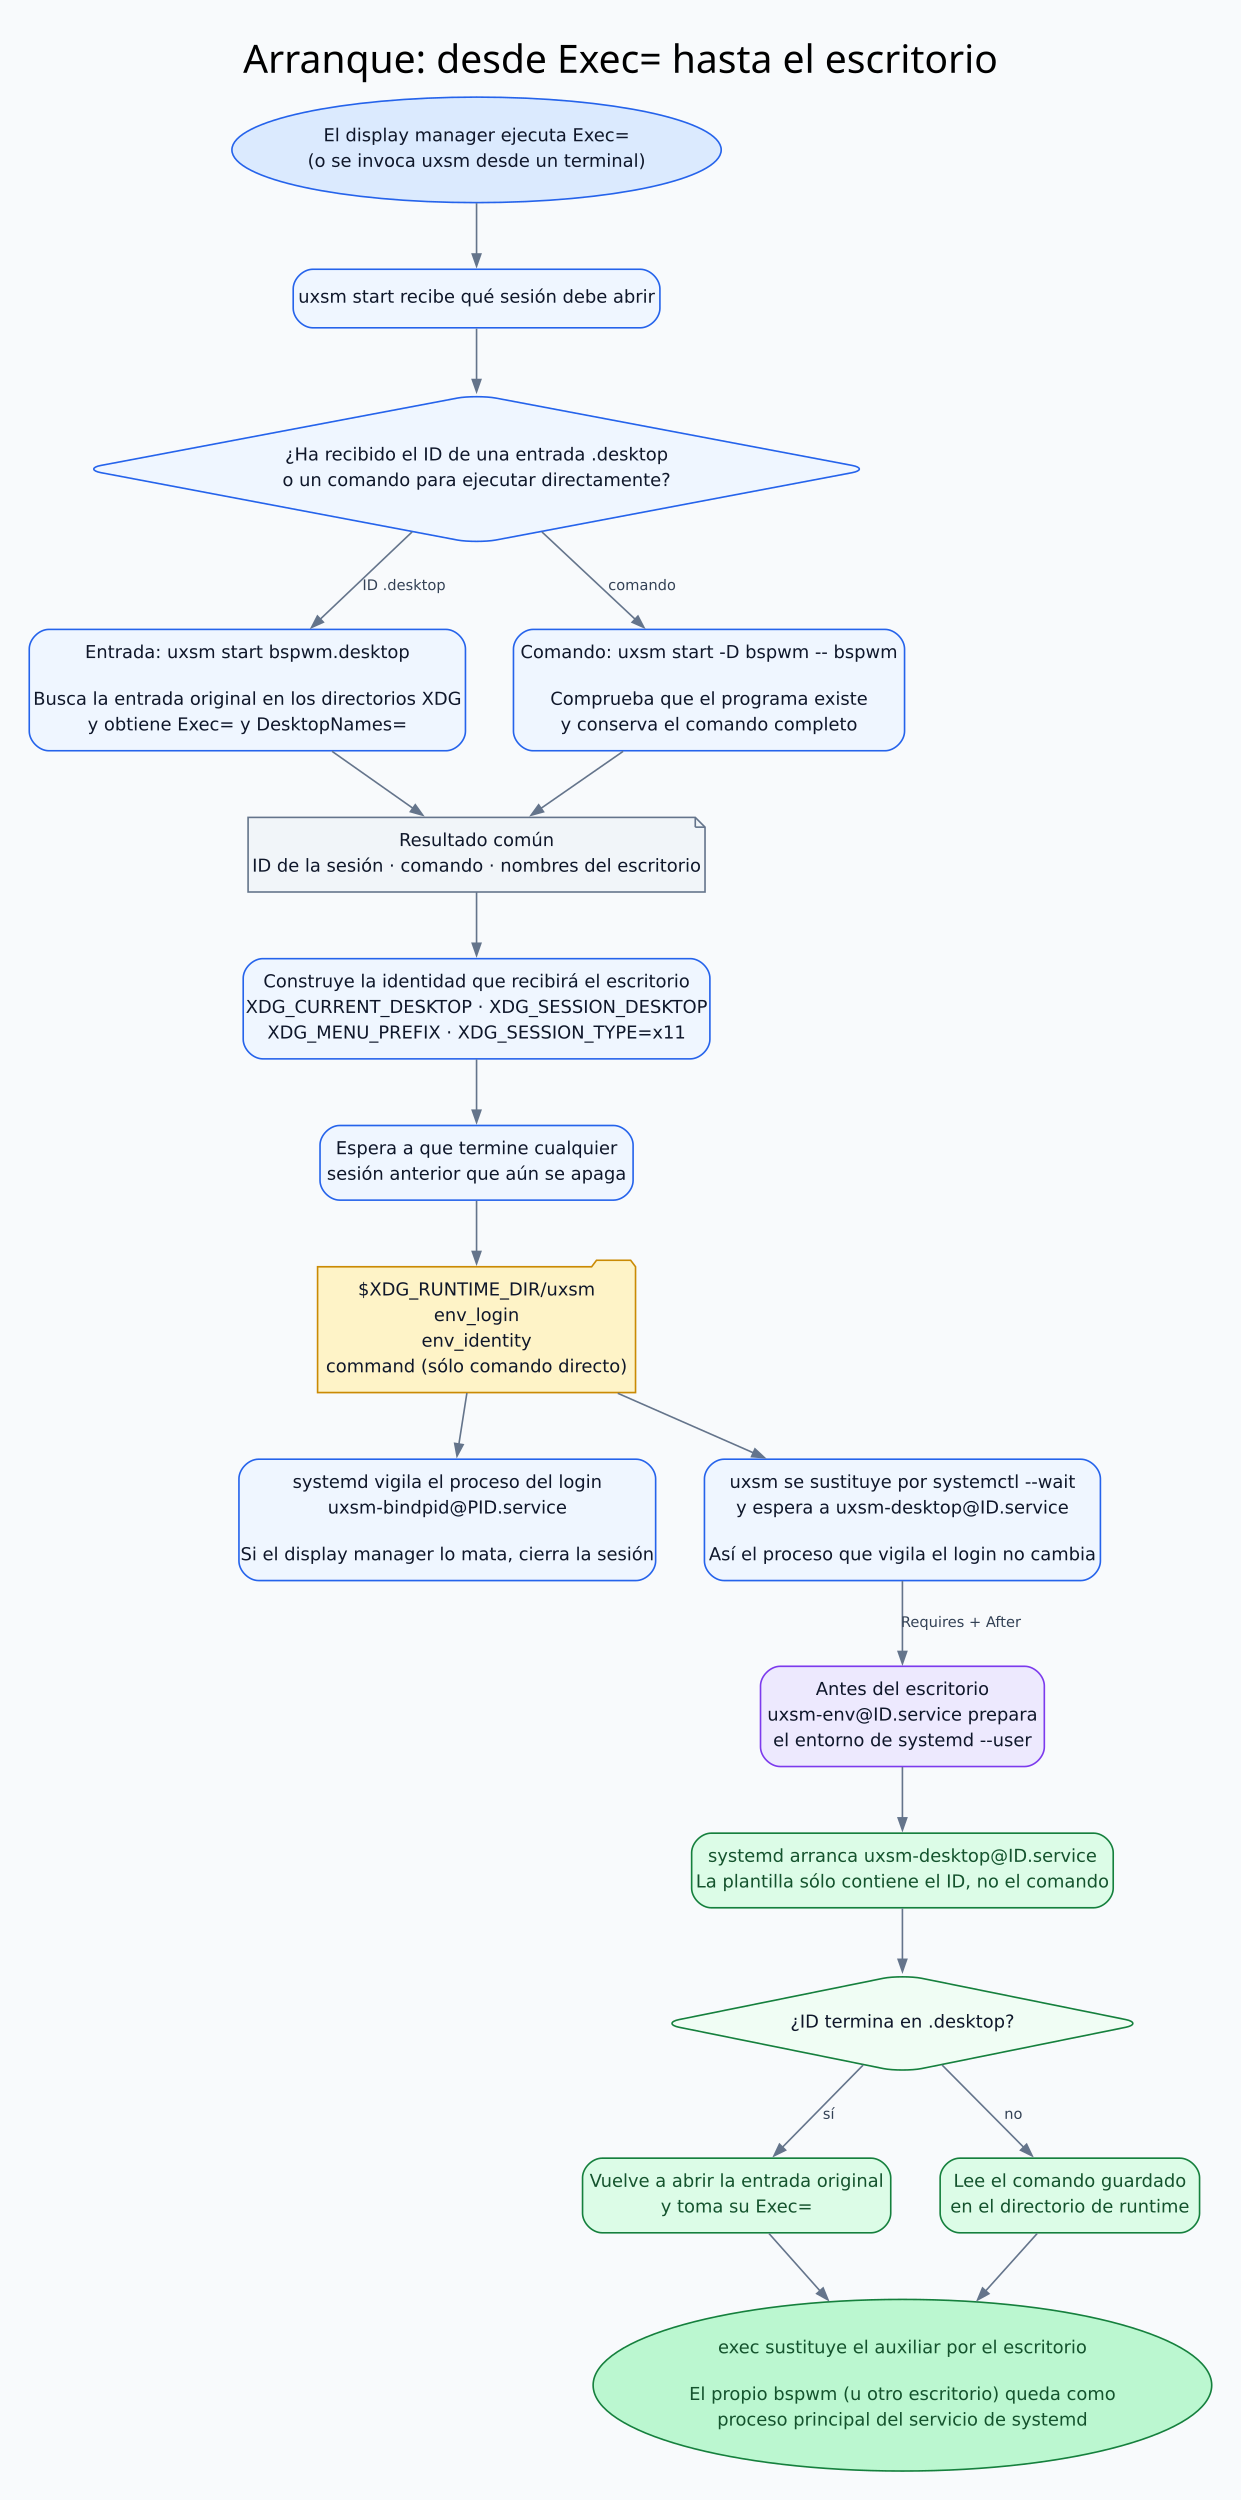
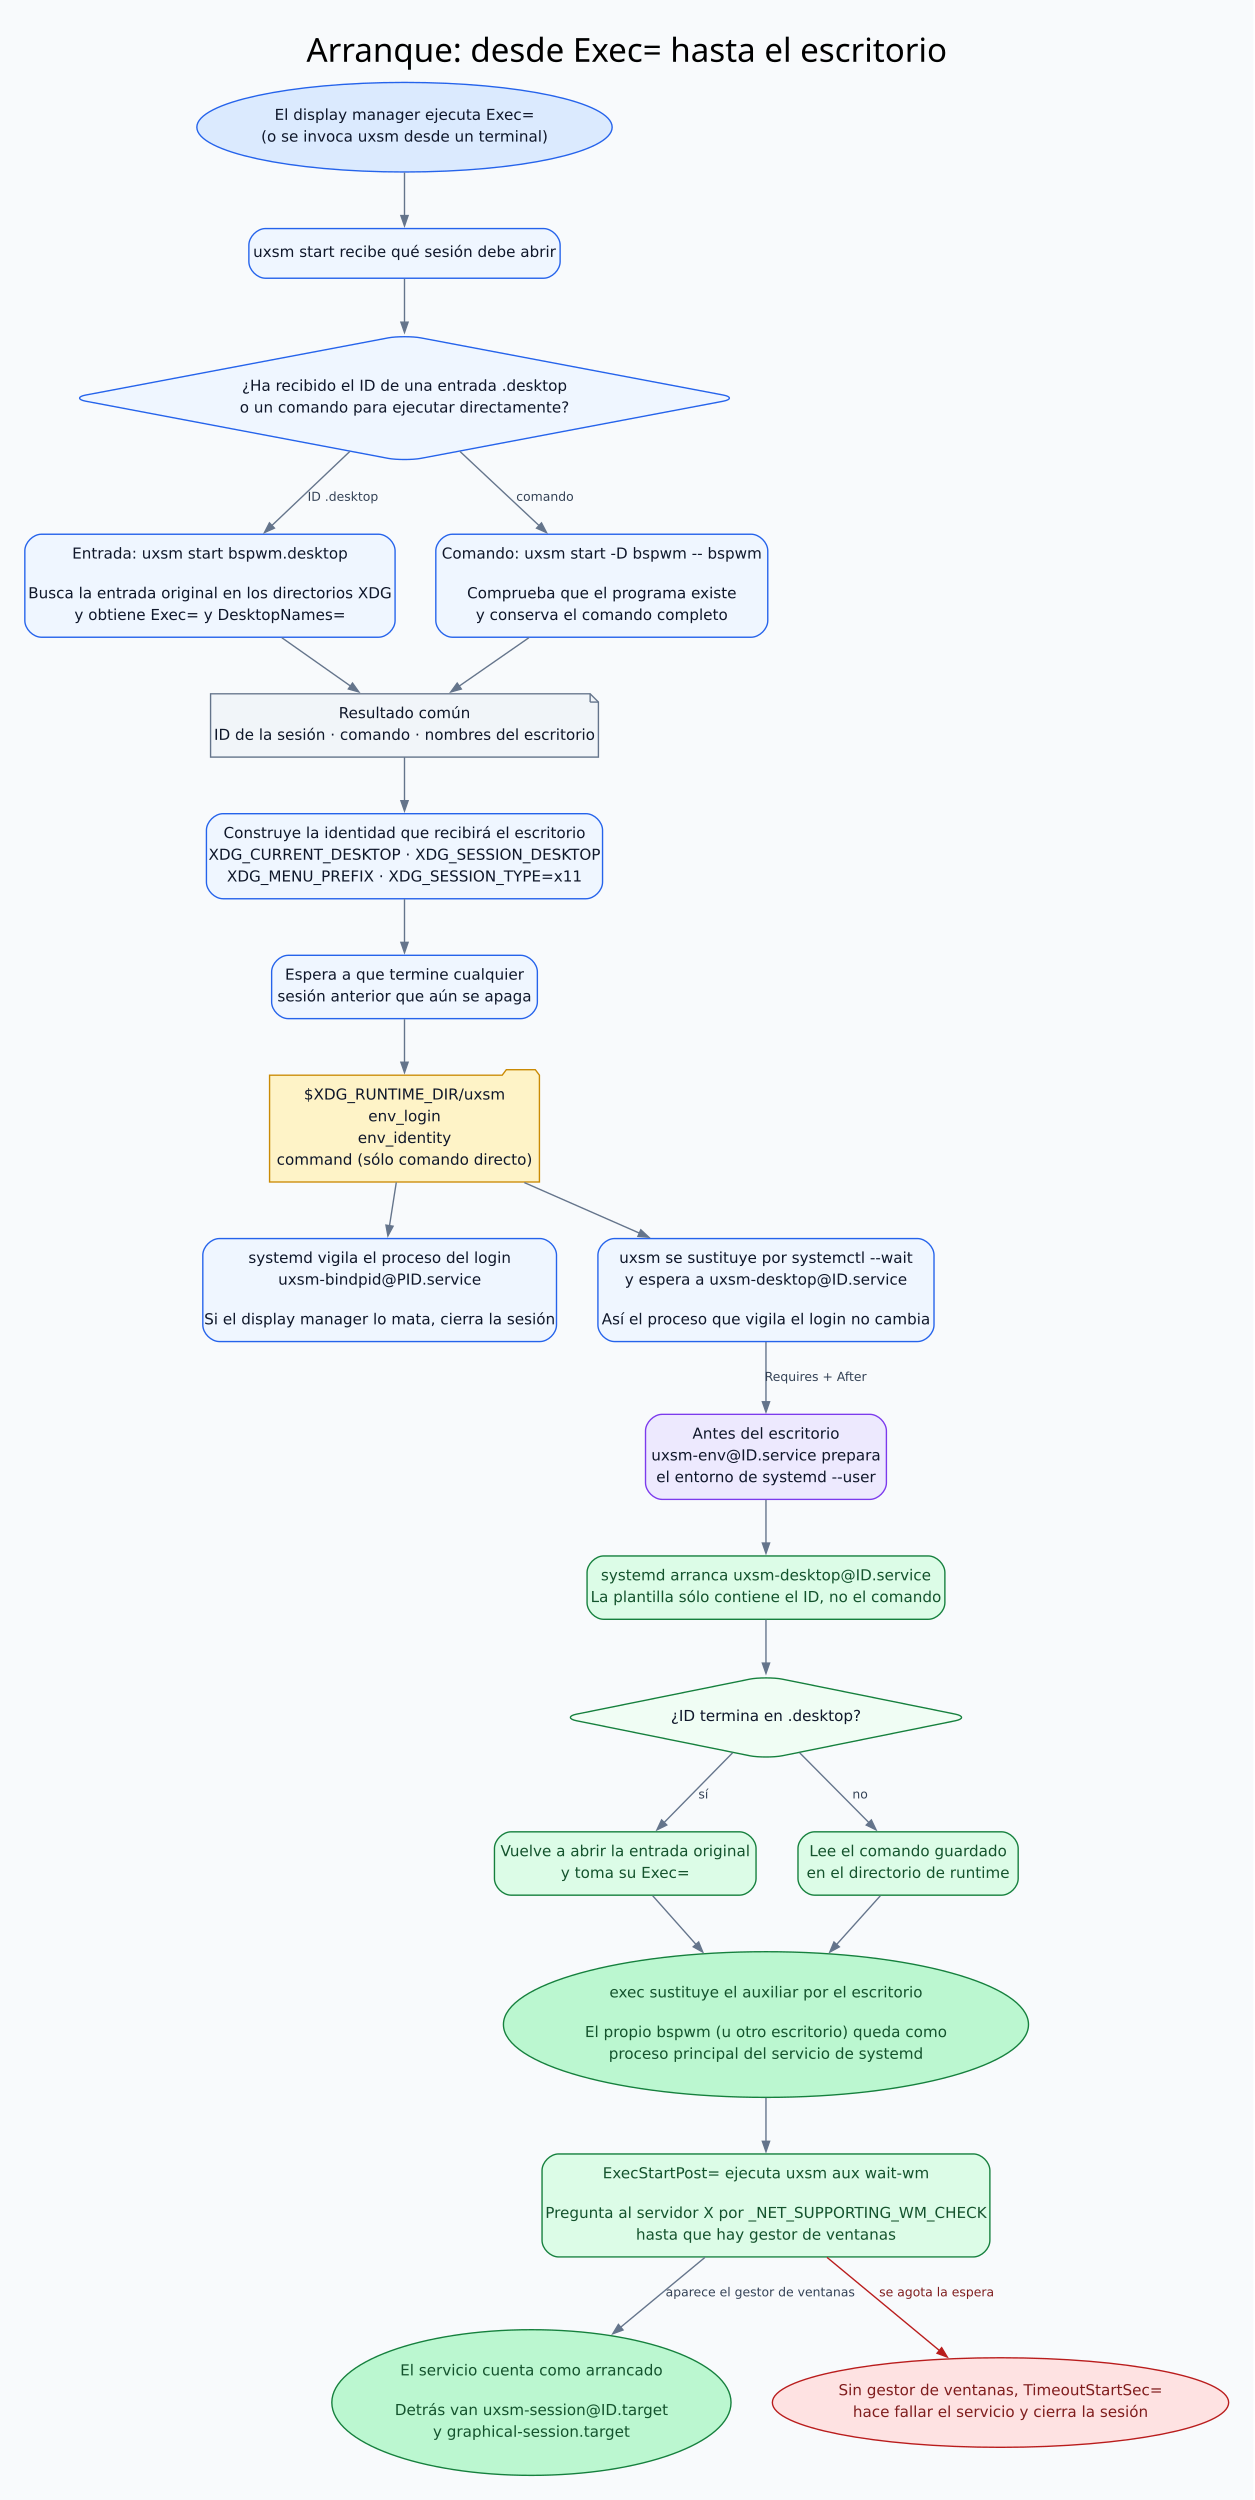
- <svg xmlns="http://www.w3.org/2000/svg" width="763pt" height="1538pt" viewBox="0.00 0.00 763.00 1538.00">
-   <g id="graph0" class="graph" transform="scale(1 1) rotate(0) translate(18 1520.18)">
-     <polygon fill="#f8fafc" stroke="none" points="-18,18 -18,-1520.18 745.46,-1520.18 745.46,18 -18,18" />
-     <text xml:space="preserve" text-anchor="middle" x="363.73" y="-1475.38" font-family="DejaVu Sans Bold" font-size="24.00">Arranque: desde Exec= hasta el escritorio</text>
+ <svg xmlns="http://www.w3.org/2000/svg" width="909pt" height="1812pt" viewBox="0.00 0.00 909.00 1812.00">
+   <g id="graph0" class="graph" transform="scale(1 1) rotate(0) translate(18 1794.15)">
+     <polygon fill="#f8fafc" stroke="none" points="-18,18 -18,-1794.15 890.53,-1794.15 890.53,18 -18,18" />
+     <text xml:space="preserve" text-anchor="middle" x="436.27" y="-1749.35" font-family="DejaVu Sans Bold" font-size="24.00">Arranque: desde Exec= hasta el escritorio</text>
    <g id="node1" class="node">
-       <ellipse fill="#dbeafe" stroke="#2563eb" cx="275.18" cy="-1427.98" rx="150.51" ry="32.46" />
-       <text xml:space="preserve" text-anchor="middle" x="275.18" y="-1433.28" font-family="DejaVu Sans" font-size="11.00" fill="#0f172a">El display manager ejecuta Exec=</text>
-       <text xml:space="preserve" text-anchor="middle" x="275.18" y="-1417.53" font-family="DejaVu Sans" font-size="11.00" fill="#0f172a">(o se invoca uxsm desde un terminal)</text>
+       <ellipse fill="#dbeafe" stroke="#2563eb" cx="275.18" cy="-1701.95" rx="150.51" ry="32.46" />
+       <text xml:space="preserve" text-anchor="middle" x="275.18" y="-1707.25" font-family="DejaVu Sans" font-size="11.00" fill="#0f172a">El display manager ejecuta Exec=</text>
+       <text xml:space="preserve" text-anchor="middle" x="275.18" y="-1691.5" font-family="DejaVu Sans" font-size="11.00" fill="#0f172a">(o se invoca uxsm desde un terminal)</text>
    </g>
    <g id="node2" class="node">
-       <path fill="#eff6ff" stroke="#2563eb" d="M375.98,-1354.52C375.98,-1354.52 174.38,-1354.52 174.38,-1354.52 168.38,-1354.52 162.38,-1348.52 162.38,-1342.52 162.38,-1342.52 162.38,-1330.52 162.38,-1330.52 162.38,-1324.52 168.38,-1318.52 174.38,-1318.52 174.38,-1318.52 375.98,-1318.52 375.98,-1318.52 381.98,-1318.52 387.98,-1324.52 387.98,-1330.52 387.98,-1330.52 387.98,-1342.52 387.98,-1342.52 387.98,-1348.52 381.98,-1354.52 375.98,-1354.52" />
-       <text xml:space="preserve" text-anchor="middle" x="275.18" y="-1333.95" font-family="DejaVu Sans" font-size="11.00" fill="#0f172a">uxsm start recibe qué sesión debe abrir</text>
+       <path fill="#eff6ff" stroke="#2563eb" d="M375.98,-1628.49C375.98,-1628.49 174.38,-1628.49 174.38,-1628.49 168.38,-1628.49 162.38,-1622.49 162.38,-1616.49 162.38,-1616.49 162.38,-1604.49 162.38,-1604.49 162.38,-1598.49 168.38,-1592.49 174.38,-1592.49 174.38,-1592.49 375.98,-1592.49 375.98,-1592.49 381.98,-1592.49 387.98,-1598.49 387.98,-1604.49 387.98,-1604.49 387.98,-1616.49 387.98,-1616.49 387.98,-1622.49 381.98,-1628.49 375.98,-1628.49" />
+       <text xml:space="preserve" text-anchor="middle" x="275.18" y="-1607.92" font-family="DejaVu Sans" font-size="11.00" fill="#0f172a">uxsm start recibe qué sesión debe abrir</text>
    </g>
    <g id="edge1" class="edge">
-       <path fill="none" stroke="#64748b" d="M275.18,-1395.19C275.18,-1384.91 275.18,-1373.64 275.18,-1363.81" />
-       <polygon fill="#64748b" stroke="#64748b" points="277.8,-1363.92 275.18,-1356.42 272.55,-1363.92 277.8,-1363.92" />
+       <path fill="none" stroke="#64748b" d="M275.18,-1669.16C275.18,-1658.88 275.18,-1647.61 275.18,-1637.78" />
+       <polygon fill="#64748b" stroke="#64748b" points="277.8,-1637.89 275.18,-1630.39 272.55,-1637.89 277.8,-1637.89" />
    </g>
    <g id="node3" class="node">
-       <path fill="#eff6ff" stroke="#2563eb" d="M263.38,-1275.29C263.38,-1275.29 44.12,-1233.85 44.12,-1233.85 38.22,-1232.74 38.22,-1230.51 44.12,-1229.39 44.12,-1229.39 263.38,-1187.95 263.38,-1187.95 269.28,-1186.84 281.07,-1186.84 286.97,-1187.95 286.97,-1187.95 506.23,-1229.39 506.23,-1229.39 512.13,-1230.51 512.13,-1232.74 506.23,-1233.85 506.23,-1233.85 286.97,-1275.29 286.97,-1275.29 281.07,-1276.41 269.28,-1276.41 263.38,-1275.29" />
-       <text xml:space="preserve" text-anchor="middle" x="275.18" y="-1236.92" font-family="DejaVu Sans" font-size="11.00" fill="#0f172a">¿Ha recibido el ID de una entrada .desktop</text>
-       <text xml:space="preserve" text-anchor="middle" x="275.18" y="-1221.17" font-family="DejaVu Sans" font-size="11.00" fill="#0f172a">o un comando para ejecutar directamente?</text>
+       <path fill="#eff6ff" stroke="#2563eb" d="M263.38,-1549.26C263.38,-1549.26 44.12,-1507.82 44.12,-1507.82 38.22,-1506.71 38.22,-1504.48 44.12,-1503.36 44.12,-1503.36 263.38,-1461.92 263.38,-1461.92 269.28,-1460.81 281.07,-1460.81 286.97,-1461.92 286.97,-1461.92 506.23,-1503.36 506.23,-1503.36 512.13,-1504.48 512.13,-1506.71 506.23,-1507.82 506.23,-1507.82 286.97,-1549.26 286.97,-1549.26 281.07,-1550.38 269.28,-1550.38 263.38,-1549.26" />
+       <text xml:space="preserve" text-anchor="middle" x="275.18" y="-1510.89" font-family="DejaVu Sans" font-size="11.00" fill="#0f172a">¿Ha recibido el ID de una entrada .desktop</text>
+       <text xml:space="preserve" text-anchor="middle" x="275.18" y="-1495.14" font-family="DejaVu Sans" font-size="11.00" fill="#0f172a">o un comando para ejecutar directamente?</text>
    </g>
    <g id="edge2" class="edge">
-       <path fill="none" stroke="#64748b" d="M275.18,-1318.07C275.18,-1309.2 275.18,-1297.9 275.18,-1286.44" />
-       <polygon fill="#64748b" stroke="#64748b" points="277.8,-1286.7 275.18,-1279.2 272.55,-1286.7 277.8,-1286.7" />
+       <path fill="none" stroke="#64748b" d="M275.18,-1592.04C275.18,-1583.17 275.18,-1571.87 275.18,-1560.41" />
+       <polygon fill="#64748b" stroke="#64748b" points="277.8,-1560.67 275.18,-1553.17 272.55,-1560.67 277.8,-1560.67" />
    </g>
    <g id="node4" class="node">
-       <path fill="#eff6ff" stroke="#2563eb" d="M256.35,-1132.97C256.35,-1132.97 12,-1132.97 12,-1132.97 6,-1132.97 0,-1126.97 0,-1120.97 0,-1120.97 0,-1070.32 0,-1070.32 0,-1064.32 6,-1058.32 12,-1058.32 12,-1058.32 256.35,-1058.32 256.35,-1058.32 262.35,-1058.32 268.35,-1064.32 268.35,-1070.32 268.35,-1070.32 268.35,-1120.97 268.35,-1120.97 268.35,-1126.97 262.35,-1132.97 256.35,-1132.97" />
-       <text xml:space="preserve" text-anchor="middle" x="134.18" y="-1115.32" font-family="DejaVu Sans" font-size="11.00" fill="#0f172a">Entrada: uxsm start bspwm.desktop</text>
-       <text xml:space="preserve" text-anchor="middle" x="134.18" y="-1086.57" font-family="DejaVu Sans" font-size="11.00" fill="#0f172a">Busca la entrada original en los directorios XDG</text>
-       <text xml:space="preserve" text-anchor="middle" x="134.18" y="-1070.82" font-family="DejaVu Sans" font-size="11.00" fill="#0f172a">y obtiene Exec= y DesktopNames=</text>
+       <path fill="#eff6ff" stroke="#2563eb" d="M256.35,-1406.94C256.35,-1406.94 12,-1406.94 12,-1406.94 6,-1406.94 0,-1400.94 0,-1394.94 0,-1394.94 0,-1344.29 0,-1344.29 0,-1338.29 6,-1332.29 12,-1332.29 12,-1332.29 256.35,-1332.29 256.35,-1332.29 262.35,-1332.29 268.35,-1338.29 268.35,-1344.29 268.35,-1344.29 268.35,-1394.94 268.35,-1394.94 268.35,-1400.94 262.35,-1406.94 256.35,-1406.94" />
+       <text xml:space="preserve" text-anchor="middle" x="134.18" y="-1389.29" font-family="DejaVu Sans" font-size="11.00" fill="#0f172a">Entrada: uxsm start bspwm.desktop</text>
+       <text xml:space="preserve" text-anchor="middle" x="134.18" y="-1360.54" font-family="DejaVu Sans" font-size="11.00" fill="#0f172a">Busca la entrada original en los directorios XDG</text>
+       <text xml:space="preserve" text-anchor="middle" x="134.18" y="-1344.79" font-family="DejaVu Sans" font-size="11.00" fill="#0f172a">y obtiene Exec= y DesktopNames=</text>
    </g>
    <g id="edge3" class="edge">
-       <path fill="none" stroke="#64748b" d="M235.52,-1192.95C217.81,-1176.12 196.87,-1156.22 178.63,-1138.89" />
-       <polygon fill="#64748b" stroke="#64748b" points="180.9,-1137.42 173.65,-1134.16 177.28,-1141.23 180.9,-1137.42" />
-       <text xml:space="preserve" text-anchor="middle" x="230.55" y="-1157.17" font-family="DejaVu Sans" font-size="9.00" fill="#334155"> ID .desktop </text>
+       <path fill="none" stroke="#64748b" d="M235.52,-1466.92C217.81,-1450.09 196.87,-1430.19 178.63,-1412.86" />
+       <polygon fill="#64748b" stroke="#64748b" points="180.9,-1411.39 173.65,-1408.13 177.28,-1415.2 180.9,-1411.39" />
+       <text xml:space="preserve" text-anchor="middle" x="230.55" y="-1431.14" font-family="DejaVu Sans" font-size="9.00" fill="#334155"> ID .desktop </text>
    </g>
    <g id="node5" class="node">
-       <path fill="#eff6ff" stroke="#2563eb" d="M526.48,-1132.97C526.48,-1132.97 309.88,-1132.97 309.88,-1132.97 303.88,-1132.97 297.88,-1126.97 297.88,-1120.97 297.88,-1120.97 297.88,-1070.32 297.88,-1070.32 297.88,-1064.32 303.88,-1058.32 309.88,-1058.32 309.88,-1058.32 526.48,-1058.32 526.48,-1058.32 532.48,-1058.32 538.48,-1064.32 538.48,-1070.32 538.48,-1070.32 538.48,-1120.97 538.48,-1120.97 538.48,-1126.97 532.48,-1132.97 526.48,-1132.97" />
-       <text xml:space="preserve" text-anchor="middle" x="418.18" y="-1115.32" font-family="DejaVu Sans" font-size="11.00" fill="#0f172a">Comando: uxsm start -D bspwm -- bspwm</text>
-       <text xml:space="preserve" text-anchor="middle" x="418.18" y="-1086.57" font-family="DejaVu Sans" font-size="11.00" fill="#0f172a">Comprueba que el programa existe</text>
-       <text xml:space="preserve" text-anchor="middle" x="418.18" y="-1070.82" font-family="DejaVu Sans" font-size="11.00" fill="#0f172a">y conserva el comando completo</text>
+       <path fill="#eff6ff" stroke="#2563eb" d="M526.48,-1406.94C526.48,-1406.94 309.88,-1406.94 309.88,-1406.94 303.88,-1406.94 297.88,-1400.94 297.88,-1394.94 297.88,-1394.94 297.88,-1344.29 297.88,-1344.29 297.88,-1338.29 303.88,-1332.29 309.88,-1332.29 309.88,-1332.29 526.48,-1332.29 526.48,-1332.29 532.48,-1332.29 538.48,-1338.29 538.48,-1344.29 538.48,-1344.29 538.48,-1394.94 538.48,-1394.94 538.48,-1400.94 532.48,-1406.94 526.48,-1406.94" />
+       <text xml:space="preserve" text-anchor="middle" x="418.18" y="-1389.29" font-family="DejaVu Sans" font-size="11.00" fill="#0f172a">Comando: uxsm start -D bspwm -- bspwm</text>
+       <text xml:space="preserve" text-anchor="middle" x="418.18" y="-1360.54" font-family="DejaVu Sans" font-size="11.00" fill="#0f172a">Comprueba que el programa existe</text>
+       <text xml:space="preserve" text-anchor="middle" x="418.18" y="-1344.79" font-family="DejaVu Sans" font-size="11.00" fill="#0f172a">y conserva el comando completo</text>
    </g>
    <g id="edge4" class="edge">
-       <path fill="none" stroke="#64748b" d="M315.39,-1192.95C333.35,-1176.12 354.59,-1156.22 373.09,-1138.89" />
-       <polygon fill="#64748b" stroke="#64748b" points="374.47,-1141.19 378.14,-1134.15 370.88,-1137.36 374.47,-1141.19" />
-       <text xml:space="preserve" text-anchor="middle" x="376.99" y="-1157.17" font-family="DejaVu Sans" font-size="9.00" fill="#334155"> comando </text>
+       <path fill="none" stroke="#64748b" d="M315.39,-1466.92C333.35,-1450.09 354.59,-1430.19 373.09,-1412.86" />
+       <polygon fill="#64748b" stroke="#64748b" points="374.47,-1415.16 378.14,-1408.12 370.88,-1411.33 374.47,-1415.16" />
+       <text xml:space="preserve" text-anchor="middle" x="376.99" y="-1431.14" font-family="DejaVu Sans" font-size="9.00" fill="#334155"> comando </text>
    </g>
    <g id="node6" class="node">
-       <polygon fill="#f1f5f9" stroke="#64748b" points="409.73,-1017.32 134.62,-1017.32 134.62,-971.42 415.73,-971.42 415.73,-1011.32 409.73,-1017.32" />
-       <polyline fill="none" stroke="#64748b" points="409.73,-1017.32 409.73,-1011.32" />
-       <polyline fill="none" stroke="#64748b" points="415.73,-1011.32 409.73,-1011.32" />
-       <text xml:space="preserve" text-anchor="middle" x="275.18" y="-999.67" font-family="DejaVu Sans" font-size="11.00" fill="#0f172a">Resultado común</text>
-       <text xml:space="preserve" text-anchor="middle" x="275.18" y="-983.92" font-family="DejaVu Sans" font-size="11.00" fill="#0f172a">ID de la sesión · comando · nombres del escritorio</text>
+       <polygon fill="#f1f5f9" stroke="#64748b" points="409.73,-1291.29 134.62,-1291.29 134.62,-1245.39 415.73,-1245.39 415.73,-1285.29 409.73,-1291.29" />
+       <polyline fill="none" stroke="#64748b" points="409.73,-1291.29 409.73,-1285.29" />
+       <polyline fill="none" stroke="#64748b" points="415.73,-1285.29 409.73,-1285.29" />
+       <text xml:space="preserve" text-anchor="middle" x="275.18" y="-1273.64" font-family="DejaVu Sans" font-size="11.00" fill="#0f172a">Resultado común</text>
+       <text xml:space="preserve" text-anchor="middle" x="275.18" y="-1257.89" font-family="DejaVu Sans" font-size="11.00" fill="#0f172a">ID de la sesión · comando · nombres del escritorio</text>
    </g>
    <g id="edge5" class="edge">
-       <path fill="none" stroke="#64748b" d="M186.28,-1057.96C202.73,-1046.38 220.61,-1033.79 236,-1022.95" />
-       <polygon fill="#64748b" stroke="#64748b" points="237.48,-1025.12 242.1,-1018.66 234.46,-1020.83 237.48,-1025.12" />
+       <path fill="none" stroke="#64748b" d="M186.28,-1331.93C202.73,-1320.35 220.61,-1307.76 236,-1296.92" />
+       <polygon fill="#64748b" stroke="#64748b" points="237.48,-1299.09 242.1,-1292.63 234.46,-1294.8 237.48,-1299.09" />
    </g>
    <g id="edge6" class="edge">
-       <path fill="none" stroke="#64748b" d="M365.33,-1057.96C348.5,-1046.27 330.18,-1033.56 314.48,-1022.66" />
-       <polygon fill="#64748b" stroke="#64748b" points="316.37,-1020.77 308.71,-1018.65 313.37,-1025.08 316.37,-1020.77" />
+       <path fill="none" stroke="#64748b" d="M365.33,-1331.93C348.5,-1320.25 330.18,-1307.53 314.48,-1296.63" />
+       <polygon fill="#64748b" stroke="#64748b" points="316.37,-1294.74 308.71,-1292.62 313.37,-1299.06 316.37,-1294.74" />
    </g>
    <g id="node7" class="node">
-       <path fill="#eff6ff" stroke="#2563eb" d="M406.73,-930.42C406.73,-930.42 143.62,-930.42 143.62,-930.42 137.62,-930.42 131.62,-924.42 131.62,-918.42 131.62,-918.42 131.62,-880.77 131.62,-880.77 131.62,-874.77 137.62,-868.77 143.62,-868.77 143.62,-868.77 406.73,-868.77 406.73,-868.77 412.73,-868.77 418.73,-874.77 418.73,-880.77 418.73,-880.77 418.73,-918.42 418.73,-918.42 418.73,-924.42 412.73,-930.42 406.73,-930.42" />
-       <text xml:space="preserve" text-anchor="middle" x="275.18" y="-912.77" font-family="DejaVu Sans" font-size="11.00" fill="#0f172a">Construye la identidad que recibirá el escritorio</text>
-       <text xml:space="preserve" text-anchor="middle" x="275.18" y="-897.02" font-family="DejaVu Sans" font-size="11.00" fill="#0f172a">XDG_CURRENT_DESKTOP · XDG_SESSION_DESKTOP</text>
-       <text xml:space="preserve" text-anchor="middle" x="275.18" y="-881.27" font-family="DejaVu Sans" font-size="11.00" fill="#0f172a">XDG_MENU_PREFIX · XDG_SESSION_TYPE=x11</text>
+       <path fill="#eff6ff" stroke="#2563eb" d="M406.73,-1204.39C406.73,-1204.39 143.62,-1204.39 143.62,-1204.39 137.62,-1204.39 131.62,-1198.39 131.62,-1192.39 131.62,-1192.39 131.62,-1154.74 131.62,-1154.74 131.62,-1148.74 137.62,-1142.74 143.62,-1142.74 143.62,-1142.74 406.73,-1142.74 406.73,-1142.74 412.73,-1142.74 418.73,-1148.74 418.73,-1154.74 418.73,-1154.74 418.73,-1192.39 418.73,-1192.39 418.73,-1198.39 412.73,-1204.39 406.73,-1204.39" />
+       <text xml:space="preserve" text-anchor="middle" x="275.18" y="-1186.74" font-family="DejaVu Sans" font-size="11.00" fill="#0f172a">Construye la identidad que recibirá el escritorio</text>
+       <text xml:space="preserve" text-anchor="middle" x="275.18" y="-1170.99" font-family="DejaVu Sans" font-size="11.00" fill="#0f172a">XDG_CURRENT_DESKTOP · XDG_SESSION_DESKTOP</text>
+       <text xml:space="preserve" text-anchor="middle" x="275.18" y="-1155.24" font-family="DejaVu Sans" font-size="11.00" fill="#0f172a">XDG_MENU_PREFIX · XDG_SESSION_TYPE=x11</text>
    </g>
    <g id="edge7" class="edge">
-       <path fill="none" stroke="#64748b" d="M275.18,-971.38C275.18,-961.92 275.18,-950.57 275.18,-939.75" />
-       <polygon fill="#64748b" stroke="#64748b" points="277.8,-939.86 275.18,-932.36 272.55,-939.86 277.8,-939.86" />
+       <path fill="none" stroke="#64748b" d="M275.18,-1245.36C275.18,-1235.89 275.18,-1224.54 275.18,-1213.72" />
+       <polygon fill="#64748b" stroke="#64748b" points="277.8,-1213.83 275.18,-1206.33 272.55,-1213.83 277.8,-1213.83" />
    </g>
    <g id="node8" class="node">
-       <path fill="#eff6ff" stroke="#2563eb" d="M359.48,-827.77C359.48,-827.77 190.88,-827.77 190.88,-827.77 184.88,-827.77 178.88,-821.77 178.88,-815.77 178.88,-815.77 178.88,-793.87 178.88,-793.87 178.88,-787.87 184.88,-781.87 190.88,-781.87 190.88,-781.87 359.48,-781.87 359.48,-781.87 365.48,-781.87 371.48,-787.87 371.48,-793.87 371.48,-793.87 371.48,-815.77 371.48,-815.77 371.48,-821.77 365.48,-827.77 359.48,-827.77" />
-       <text xml:space="preserve" text-anchor="middle" x="275.18" y="-810.12" font-family="DejaVu Sans" font-size="11.00" fill="#0f172a">Espera a que termine cualquier</text>
-       <text xml:space="preserve" text-anchor="middle" x="275.18" y="-794.37" font-family="DejaVu Sans" font-size="11.00" fill="#0f172a">sesión anterior que aún se apaga</text>
+       <path fill="#eff6ff" stroke="#2563eb" d="M359.48,-1101.74C359.48,-1101.74 190.88,-1101.74 190.88,-1101.74 184.88,-1101.74 178.88,-1095.74 178.88,-1089.74 178.88,-1089.74 178.88,-1067.84 178.88,-1067.84 178.88,-1061.84 184.88,-1055.84 190.88,-1055.84 190.88,-1055.84 359.48,-1055.84 359.48,-1055.84 365.48,-1055.84 371.48,-1061.84 371.48,-1067.84 371.48,-1067.84 371.48,-1089.74 371.48,-1089.74 371.48,-1095.74 365.48,-1101.74 359.48,-1101.74" />
+       <text xml:space="preserve" text-anchor="middle" x="275.18" y="-1084.09" font-family="DejaVu Sans" font-size="11.00" fill="#0f172a">Espera a que termine cualquier</text>
+       <text xml:space="preserve" text-anchor="middle" x="275.18" y="-1068.34" font-family="DejaVu Sans" font-size="11.00" fill="#0f172a">sesión anterior que aún se apaga</text>
    </g>
    <g id="edge8" class="edge">
-       <path fill="none" stroke="#64748b" d="M275.18,-868.47C275.18,-858.43 275.18,-847.22 275.18,-837.09" />
-       <polygon fill="#64748b" stroke="#64748b" points="277.8,-837.16 275.18,-829.66 272.55,-837.16 277.8,-837.16" />
+       <path fill="none" stroke="#64748b" d="M275.18,-1142.45C275.18,-1132.4 275.18,-1121.19 275.18,-1111.06" />
+       <polygon fill="#64748b" stroke="#64748b" points="277.8,-1111.13 275.18,-1103.63 272.55,-1111.13 277.8,-1111.13" />
    </g>
    <g id="node9" class="node">
-       <polygon fill="#fef3c7" stroke="#ca8a04" points="372.98,-740.87 369.98,-744.87 348.98,-744.87 345.98,-740.87 177.38,-740.87 177.38,-663.47 372.98,-663.47 372.98,-740.87" />
-       <text xml:space="preserve" text-anchor="middle" x="275.18" y="-723.22" font-family="DejaVu Sans" font-size="11.00" fill="#0f172a">$XDG_RUNTIME_DIR/uxsm</text>
-       <text xml:space="preserve" text-anchor="middle" x="275.18" y="-707.47" font-family="DejaVu Sans" font-size="11.00" fill="#0f172a">env_login</text>
-       <text xml:space="preserve" text-anchor="middle" x="275.18" y="-691.72" font-family="DejaVu Sans" font-size="11.00" fill="#0f172a">env_identity</text>
-       <text xml:space="preserve" text-anchor="middle" x="275.18" y="-675.97" font-family="DejaVu Sans" font-size="11.00" fill="#0f172a">command (sólo comando directo)</text>
+       <polygon fill="#fef3c7" stroke="#ca8a04" points="372.98,-1014.84 369.98,-1018.84 348.98,-1018.84 345.98,-1014.84 177.38,-1014.84 177.38,-937.44 372.98,-937.44 372.98,-1014.84" />
+       <text xml:space="preserve" text-anchor="middle" x="275.18" y="-997.19" font-family="DejaVu Sans" font-size="11.00" fill="#0f172a">$XDG_RUNTIME_DIR/uxsm</text>
+       <text xml:space="preserve" text-anchor="middle" x="275.18" y="-981.44" font-family="DejaVu Sans" font-size="11.00" fill="#0f172a">env_login</text>
+       <text xml:space="preserve" text-anchor="middle" x="275.18" y="-965.69" font-family="DejaVu Sans" font-size="11.00" fill="#0f172a">env_identity</text>
+       <text xml:space="preserve" text-anchor="middle" x="275.18" y="-949.94" font-family="DejaVu Sans" font-size="11.00" fill="#0f172a">command (sólo comando directo)</text>
    </g>
    <g id="edge9" class="edge">
-       <path fill="none" stroke="#64748b" d="M275.18,-781.48C275.18,-772.16 275.18,-760.96 275.18,-749.98" />
-       <polygon fill="#64748b" stroke="#64748b" points="277.8,-750.28 275.18,-742.78 272.55,-750.28 277.8,-750.28" />
+       <path fill="none" stroke="#64748b" d="M275.18,-1055.45C275.18,-1046.13 275.18,-1034.93 275.18,-1023.95" />
+       <polygon fill="#64748b" stroke="#64748b" points="277.8,-1024.25 275.18,-1016.75 272.55,-1024.25 277.8,-1024.25" />
    </g>
    <g id="node10" class="node">
-       <path fill="#eff6ff" stroke="#2563eb" d="M373.35,-622.47C373.35,-622.47 141,-622.47 141,-622.47 135,-622.47 129,-616.47 129,-610.47 129,-610.47 129,-559.82 129,-559.82 129,-553.82 135,-547.82 141,-547.82 141,-547.82 373.35,-547.82 373.35,-547.82 379.35,-547.82 385.35,-553.82 385.35,-559.82 385.35,-559.82 385.35,-610.47 385.35,-610.47 385.35,-616.47 379.35,-622.47 373.35,-622.47" />
-       <text xml:space="preserve" text-anchor="middle" x="257.18" y="-604.82" font-family="DejaVu Sans" font-size="11.00" fill="#0f172a">systemd vigila el proceso del login</text>
-       <text xml:space="preserve" text-anchor="middle" x="257.18" y="-589.07" font-family="DejaVu Sans" font-size="11.00" fill="#0f172a">uxsm-bindpid@PID.service</text>
-       <text xml:space="preserve" text-anchor="middle" x="257.18" y="-560.32" font-family="DejaVu Sans" font-size="11.00" fill="#0f172a">Si el display manager lo mata, cierra la sesión</text>
+       <path fill="#eff6ff" stroke="#2563eb" d="M373.35,-896.44C373.35,-896.44 141,-896.44 141,-896.44 135,-896.44 129,-890.44 129,-884.44 129,-884.44 129,-833.79 129,-833.79 129,-827.79 135,-821.79 141,-821.79 141,-821.79 373.35,-821.79 373.35,-821.79 379.35,-821.79 385.35,-827.79 385.35,-833.79 385.35,-833.79 385.35,-884.44 385.35,-884.44 385.35,-890.44 379.35,-896.44 373.35,-896.44" />
+       <text xml:space="preserve" text-anchor="middle" x="257.18" y="-878.79" font-family="DejaVu Sans" font-size="11.00" fill="#0f172a">systemd vigila el proceso del login</text>
+       <text xml:space="preserve" text-anchor="middle" x="257.18" y="-863.04" font-family="DejaVu Sans" font-size="11.00" fill="#0f172a">uxsm-bindpid@PID.service</text>
+       <text xml:space="preserve" text-anchor="middle" x="257.18" y="-834.29" font-family="DejaVu Sans" font-size="11.00" fill="#0f172a">Si el display manager lo mata, cierra la sesión</text>
    </g>
    <g id="edge10" class="edge">
-       <path fill="none" stroke="#64748b" d="M269.23,-663.19C267.65,-653.07 265.92,-642.03 264.28,-631.55" />
-       <polygon fill="#64748b" stroke="#64748b" points="266.92,-631.41 263.16,-624.41 261.73,-632.23 266.92,-631.41" />
+       <path fill="none" stroke="#64748b" d="M269.23,-937.16C267.65,-927.04 265.92,-916 264.28,-905.52" />
+       <polygon fill="#64748b" stroke="#64748b" points="266.92,-905.39 263.16,-898.38 261.73,-906.2 266.92,-905.39" />
    </g>
    <g id="node11" class="node">
-       <path fill="#eff6ff" stroke="#2563eb" d="M646.97,-622.47C646.97,-622.47 427.37,-622.47 427.37,-622.47 421.37,-622.47 415.37,-616.47 415.37,-610.47 415.37,-610.47 415.37,-559.82 415.37,-559.82 415.37,-553.82 421.37,-547.82 427.37,-547.82 427.37,-547.82 646.97,-547.82 646.97,-547.82 652.97,-547.82 658.97,-553.82 658.97,-559.82 658.97,-559.82 658.97,-610.47 658.97,-610.47 658.97,-616.47 652.97,-622.47 646.97,-622.47" />
-       <text xml:space="preserve" text-anchor="middle" x="537.17" y="-604.82" font-family="DejaVu Sans" font-size="11.00" fill="#0f172a">uxsm se sustituye por systemctl --wait</text>
-       <text xml:space="preserve" text-anchor="middle" x="537.17" y="-589.07" font-family="DejaVu Sans" font-size="11.00" fill="#0f172a">y espera a uxsm-desktop@ID.service</text>
-       <text xml:space="preserve" text-anchor="middle" x="537.17" y="-560.32" font-family="DejaVu Sans" font-size="11.00" fill="#0f172a">Así el proceso que vigila el login no cambia</text>
+       <path fill="#eff6ff" stroke="#2563eb" d="M646.97,-896.44C646.97,-896.44 427.37,-896.44 427.37,-896.44 421.37,-896.44 415.37,-890.44 415.37,-884.44 415.37,-884.44 415.37,-833.79 415.37,-833.79 415.37,-827.79 421.37,-821.79 427.37,-821.79 427.37,-821.79 646.97,-821.79 646.97,-821.79 652.97,-821.79 658.97,-827.79 658.97,-833.79 658.97,-833.79 658.97,-884.44 658.97,-884.44 658.97,-890.44 652.97,-896.44 646.97,-896.44" />
+       <text xml:space="preserve" text-anchor="middle" x="537.17" y="-878.79" font-family="DejaVu Sans" font-size="11.00" fill="#0f172a">uxsm se sustituye por systemctl --wait</text>
+       <text xml:space="preserve" text-anchor="middle" x="537.17" y="-863.04" font-family="DejaVu Sans" font-size="11.00" fill="#0f172a">y espera a uxsm-desktop@ID.service</text>
+       <text xml:space="preserve" text-anchor="middle" x="537.17" y="-834.29" font-family="DejaVu Sans" font-size="11.00" fill="#0f172a">Así el proceso que vigila el login no cambia</text>
    </g>
    <g id="edge11" class="edge">
-       <path fill="none" stroke="#64748b" d="M362.05,-663.03C388.9,-651.24 418.54,-638.23 445.68,-626.31" />
-       <polygon fill="#64748b" stroke="#64748b" points="446.45,-628.84 452.26,-623.43 444.34,-624.04 446.45,-628.84" />
+       <path fill="none" stroke="#64748b" d="M362.05,-937C388.9,-925.22 418.54,-912.2 445.68,-900.28" />
+       <polygon fill="#64748b" stroke="#64748b" points="446.45,-902.82 452.26,-897.4 444.34,-898.01 446.45,-902.82" />
    </g>
    <g id="node12" class="node">
-       <path fill="#ede9fe" stroke="#7c3aed" d="M612.47,-495.07C612.47,-495.07 461.87,-495.07 461.87,-495.07 455.87,-495.07 449.87,-489.07 449.87,-483.07 449.87,-483.07 449.87,-445.42 449.87,-445.42 449.87,-439.42 455.87,-433.42 461.87,-433.42 461.87,-433.42 612.47,-433.42 612.47,-433.42 618.47,-433.42 624.47,-439.42 624.47,-445.42 624.47,-445.42 624.47,-483.07 624.47,-483.07 624.47,-489.07 618.47,-495.07 612.47,-495.07" />
-       <text xml:space="preserve" text-anchor="middle" x="537.17" y="-477.42" font-family="DejaVu Sans" font-size="11.00" fill="#0f172a">Antes del escritorio</text>
-       <text xml:space="preserve" text-anchor="middle" x="537.17" y="-461.67" font-family="DejaVu Sans" font-size="11.00" fill="#0f172a">uxsm-env@ID.service prepara</text>
-       <text xml:space="preserve" text-anchor="middle" x="537.17" y="-445.92" font-family="DejaVu Sans" font-size="11.00" fill="#0f172a">el entorno de systemd --user</text>
+       <path fill="#ede9fe" stroke="#7c3aed" d="M612.47,-769.04C612.47,-769.04 461.87,-769.04 461.87,-769.04 455.87,-769.04 449.87,-763.04 449.87,-757.04 449.87,-757.04 449.87,-719.39 449.87,-719.39 449.87,-713.39 455.87,-707.39 461.87,-707.39 461.87,-707.39 612.47,-707.39 612.47,-707.39 618.47,-707.39 624.47,-713.39 624.47,-719.39 624.47,-719.39 624.47,-757.04 624.47,-757.04 624.47,-763.04 618.47,-769.04 612.47,-769.04" />
+       <text xml:space="preserve" text-anchor="middle" x="537.17" y="-751.39" font-family="DejaVu Sans" font-size="11.00" fill="#0f172a">Antes del escritorio</text>
+       <text xml:space="preserve" text-anchor="middle" x="537.17" y="-735.64" font-family="DejaVu Sans" font-size="11.00" fill="#0f172a">uxsm-env@ID.service prepara</text>
+       <text xml:space="preserve" text-anchor="middle" x="537.17" y="-719.89" font-family="DejaVu Sans" font-size="11.00" fill="#0f172a">el entorno de systemd --user</text>
    </g>
    <g id="edge12" class="edge">
-       <path fill="none" stroke="#64748b" d="M537.17,-547.5C537.17,-533.73 537.17,-518.04 537.17,-504.08" />
-       <polygon fill="#64748b" stroke="#64748b" points="539.8,-504.2 537.18,-496.7 534.55,-504.2 539.8,-504.2" />
-       <text xml:space="preserve" text-anchor="middle" x="573.17" y="-519.27" font-family="DejaVu Sans" font-size="9.00" fill="#334155"> Requires + After </text>
+       <path fill="none" stroke="#64748b" d="M537.17,-821.47C537.17,-807.7 537.17,-792.01 537.17,-778.05" />
+       <polygon fill="#64748b" stroke="#64748b" points="539.8,-778.18 537.18,-770.68 534.55,-778.18 539.8,-778.18" />
+       <text xml:space="preserve" text-anchor="middle" x="573.17" y="-793.24" font-family="DejaVu Sans" font-size="9.00" fill="#334155"> Requires + After </text>
    </g>
    <g id="node13" class="node">
-       <path fill="#dcfce7" stroke="#15803d" d="M654.85,-392.42C654.85,-392.42 419.5,-392.42 419.5,-392.42 413.5,-392.42 407.5,-386.42 407.5,-380.42 407.5,-380.42 407.5,-358.52 407.5,-358.52 407.5,-352.52 413.5,-346.52 419.5,-346.52 419.5,-346.52 654.85,-346.52 654.85,-346.52 660.85,-346.52 666.85,-352.52 666.85,-358.52 666.85,-358.52 666.85,-380.42 666.85,-380.42 666.85,-386.42 660.85,-392.42 654.85,-392.42" />
-       <text xml:space="preserve" text-anchor="middle" x="537.17" y="-374.77" font-family="DejaVu Sans" font-size="11.00" fill="#14532d">systemd arranca uxsm-desktop@ID.service</text>
-       <text xml:space="preserve" text-anchor="middle" x="537.17" y="-359.02" font-family="DejaVu Sans" font-size="11.00" fill="#14532d">La plantilla sólo contiene el ID, no el comando</text>
+       <path fill="#dcfce7" stroke="#15803d" d="M654.85,-666.39C654.85,-666.39 419.5,-666.39 419.5,-666.39 413.5,-666.39 407.5,-660.39 407.5,-654.39 407.5,-654.39 407.5,-632.49 407.5,-632.49 407.5,-626.49 413.5,-620.49 419.5,-620.49 419.5,-620.49 654.85,-620.49 654.85,-620.49 660.85,-620.49 666.85,-626.49 666.85,-632.49 666.85,-632.49 666.85,-654.39 666.85,-654.39 666.85,-660.39 660.85,-666.39 654.85,-666.39" />
+       <text xml:space="preserve" text-anchor="middle" x="537.17" y="-648.74" font-family="DejaVu Sans" font-size="11.00" fill="#14532d">systemd arranca uxsm-desktop@ID.service</text>
+       <text xml:space="preserve" text-anchor="middle" x="537.17" y="-632.99" font-family="DejaVu Sans" font-size="11.00" fill="#14532d">La plantilla sólo contiene el ID, no el comando</text>
    </g>
    <g id="edge13" class="edge">
-       <path fill="none" stroke="#64748b" d="M537.17,-433.12C537.17,-423.08 537.17,-411.87 537.17,-401.74" />
-       <polygon fill="#64748b" stroke="#64748b" points="539.8,-401.81 537.18,-394.31 534.55,-401.81 539.8,-401.81" />
+       <path fill="none" stroke="#64748b" d="M537.17,-707.1C537.17,-697.05 537.17,-685.84 537.17,-675.71" />
+       <polygon fill="#64748b" stroke="#64748b" points="539.8,-675.78 537.18,-668.28 534.55,-675.78 539.8,-675.78" />
    </g>
    <g id="node14" class="node">
-       <path fill="#f0fdf4" stroke="#15803d" d="M525.41,-303.14C525.41,-303.14 399.84,-277.75 399.84,-277.75 393.96,-276.56 393.96,-274.18 399.84,-272.99 399.84,-272.99 525.41,-247.6 525.41,-247.6 531.29,-246.41 543.06,-246.41 548.94,-247.6 548.94,-247.6 674.51,-272.99 674.51,-272.99 680.39,-274.18 680.39,-276.56 674.51,-277.75 674.51,-277.75 548.94,-303.14 548.94,-303.14 543.06,-304.33 531.29,-304.33 525.41,-303.14" />
-       <text xml:space="preserve" text-anchor="middle" x="537.17" y="-272.8" font-family="DejaVu Sans" font-size="11.00" fill="#0f172a">¿ID termina en .desktop?</text>
+       <path fill="#f0fdf4" stroke="#15803d" d="M525.41,-577.11C525.41,-577.11 399.84,-551.72 399.84,-551.72 393.96,-550.53 393.96,-548.15 399.84,-546.96 399.84,-546.96 525.41,-521.57 525.41,-521.57 531.29,-520.38 543.06,-520.38 548.94,-521.57 548.94,-521.57 674.51,-546.96 674.51,-546.96 680.39,-548.15 680.39,-550.53 674.51,-551.72 674.51,-551.72 548.94,-577.11 548.94,-577.11 543.06,-578.3 531.29,-578.3 525.41,-577.11" />
+       <text xml:space="preserve" text-anchor="middle" x="537.17" y="-546.77" font-family="DejaVu Sans" font-size="11.00" fill="#0f172a">¿ID termina en .desktop?</text>
    </g>
    <g id="edge14" class="edge">
-       <path fill="none" stroke="#64748b" d="M537.17,-346.18C537.17,-336.69 537.17,-325.36 537.17,-314.61" />
-       <polygon fill="#64748b" stroke="#64748b" points="539.8,-314.79 537.18,-307.29 534.55,-314.79 539.8,-314.79" />
+       <path fill="none" stroke="#64748b" d="M537.17,-620.15C537.17,-610.66 537.17,-599.33 537.17,-588.58" />
+       <polygon fill="#64748b" stroke="#64748b" points="539.8,-588.76 537.18,-581.26 534.55,-588.76 539.8,-588.76" />
    </g>
    <g id="node15" class="node">
-       <path fill="#dcfce7" stroke="#15803d" d="M517.98,-192.47C517.98,-192.47 352.38,-192.47 352.38,-192.47 346.38,-192.47 340.38,-186.47 340.38,-180.47 340.38,-180.47 340.38,-158.57 340.38,-158.57 340.38,-152.57 346.38,-146.57 352.38,-146.57 352.38,-146.57 517.98,-146.57 517.98,-146.57 523.98,-146.57 529.98,-152.57 529.98,-158.57 529.98,-158.57 529.98,-180.47 529.98,-180.47 529.98,-186.47 523.98,-192.47 517.98,-192.47" />
-       <text xml:space="preserve" text-anchor="middle" x="435.18" y="-174.82" font-family="DejaVu Sans" font-size="11.00" fill="#14532d">Vuelve a abrir la entrada original</text>
-       <text xml:space="preserve" text-anchor="middle" x="435.18" y="-159.07" font-family="DejaVu Sans" font-size="11.00" fill="#14532d">y toma su Exec=</text>
+       <path fill="#dcfce7" stroke="#15803d" d="M517.98,-466.44C517.98,-466.44 352.38,-466.44 352.38,-466.44 346.38,-466.44 340.38,-460.44 340.38,-454.44 340.38,-454.44 340.38,-432.54 340.38,-432.54 340.38,-426.54 346.38,-420.54 352.38,-420.54 352.38,-420.54 517.98,-420.54 517.98,-420.54 523.98,-420.54 529.98,-426.54 529.98,-432.54 529.98,-432.54 529.98,-454.44 529.98,-454.44 529.98,-460.44 523.98,-466.44 517.98,-466.44" />
+       <text xml:space="preserve" text-anchor="middle" x="435.18" y="-448.79" font-family="DejaVu Sans" font-size="11.00" fill="#14532d">Vuelve a abrir la entrada original</text>
+       <text xml:space="preserve" text-anchor="middle" x="435.18" y="-433.04" font-family="DejaVu Sans" font-size="11.00" fill="#14532d">y toma su Exec=</text>
    </g>
    <g id="edge15" class="edge">
-       <path fill="none" stroke="#64748b" d="M513,-249.76C498.02,-234.51 478.73,-214.87 463.1,-198.95" />
-       <polygon fill="#64748b" stroke="#64748b" points="465.28,-197.42 458.15,-193.91 461.53,-201.1 465.28,-197.42" />
-       <text xml:space="preserve" text-anchor="middle" x="491.8" y="-216.67" font-family="DejaVu Sans" font-size="9.00" fill="#334155"> sí </text>
+       <path fill="none" stroke="#64748b" d="M513,-523.73C498.02,-508.48 478.73,-488.84 463.1,-472.92" />
+       <polygon fill="#64748b" stroke="#64748b" points="465.28,-471.39 458.15,-467.88 461.53,-475.07 465.28,-471.39" />
+       <text xml:space="preserve" text-anchor="middle" x="491.8" y="-490.64" font-family="DejaVu Sans" font-size="9.00" fill="#334155"> sí </text>
    </g>
    <g id="node16" class="node">
-       <path fill="#dcfce7" stroke="#15803d" d="M707.97,-192.47C707.97,-192.47 572.38,-192.47 572.38,-192.47 566.38,-192.47 560.38,-186.47 560.38,-180.47 560.38,-180.47 560.38,-158.57 560.38,-158.57 560.38,-152.57 566.38,-146.57 572.38,-146.57 572.38,-146.57 707.97,-146.57 707.97,-146.57 713.97,-146.57 719.97,-152.57 719.97,-158.57 719.97,-158.57 719.97,-180.47 719.97,-180.47 719.97,-186.47 713.97,-192.47 707.97,-192.47" />
-       <text xml:space="preserve" text-anchor="middle" x="640.17" y="-174.82" font-family="DejaVu Sans" font-size="11.00" fill="#14532d">Lee el comando guardado</text>
-       <text xml:space="preserve" text-anchor="middle" x="640.17" y="-159.07" font-family="DejaVu Sans" font-size="11.00" fill="#14532d">en el directorio de runtime</text>
+       <path fill="#dcfce7" stroke="#15803d" d="M707.97,-466.44C707.97,-466.44 572.38,-466.44 572.38,-466.44 566.38,-466.44 560.38,-460.44 560.38,-454.44 560.38,-454.44 560.38,-432.54 560.38,-432.54 560.38,-426.54 566.38,-420.54 572.38,-420.54 572.38,-420.54 707.97,-420.54 707.97,-420.54 713.97,-420.54 719.97,-426.54 719.97,-432.54 719.97,-432.54 719.97,-454.44 719.97,-454.44 719.97,-460.44 713.97,-466.44 707.97,-466.44" />
+       <text xml:space="preserve" text-anchor="middle" x="640.17" y="-448.79" font-family="DejaVu Sans" font-size="11.00" fill="#14532d">Lee el comando guardado</text>
+       <text xml:space="preserve" text-anchor="middle" x="640.17" y="-433.04" font-family="DejaVu Sans" font-size="11.00" fill="#14532d">en el directorio de runtime</text>
    </g>
    <g id="edge16" class="edge">
-       <path fill="none" stroke="#64748b" d="M561.58,-249.76C576.71,-234.51 596.19,-214.87 611.98,-198.95" />
-       <polygon fill="#64748b" stroke="#64748b" points="613.56,-201.08 616.98,-193.91 609.84,-197.38 613.56,-201.08" />
-       <text xml:space="preserve" text-anchor="middle" x="605.4" y="-216.67" font-family="DejaVu Sans" font-size="9.00" fill="#334155"> no </text>
+       <path fill="none" stroke="#64748b" d="M561.58,-523.73C576.71,-508.48 596.19,-488.84 611.98,-472.92" />
+       <polygon fill="#64748b" stroke="#64748b" points="613.56,-475.05 616.98,-467.88 609.84,-471.35 613.56,-475.05" />
+       <text xml:space="preserve" text-anchor="middle" x="605.4" y="-490.64" font-family="DejaVu Sans" font-size="9.00" fill="#334155"> no </text>
    </g>
    <g id="node17" class="node">
-       <ellipse fill="#bbf7d0" stroke="#15803d" cx="537.17" cy="-52.79" rx="190.28" ry="52.79" />
-       <text xml:space="preserve" text-anchor="middle" x="537.17" y="-72.46" font-family="DejaVu Sans" font-size="11.00" fill="#14532d">exec sustituye el auxiliar por el escritorio</text>
-       <text xml:space="preserve" text-anchor="middle" x="537.17" y="-43.71" font-family="DejaVu Sans" font-size="11.00" fill="#14532d">El propio bspwm (u otro escritorio) queda como</text>
-       <text xml:space="preserve" text-anchor="middle" x="537.17" y="-27.96" font-family="DejaVu Sans" font-size="11.00" fill="#14532d">proceso principal del servicio de systemd</text>
+       <ellipse fill="#bbf7d0" stroke="#15803d" cx="537.17" cy="-326.76" rx="190.28" ry="52.79" />
+       <text xml:space="preserve" text-anchor="middle" x="537.17" y="-346.43" font-family="DejaVu Sans" font-size="11.00" fill="#14532d">exec sustituye el auxiliar por el escritorio</text>
+       <text xml:space="preserve" text-anchor="middle" x="537.17" y="-317.68" font-family="DejaVu Sans" font-size="11.00" fill="#14532d">El propio bspwm (u otro escritorio) queda como</text>
+       <text xml:space="preserve" text-anchor="middle" x="537.17" y="-301.93" font-family="DejaVu Sans" font-size="11.00" fill="#14532d">proceso principal del servicio de systemd</text>
    </g>
    <g id="edge17" class="edge">
-       <path fill="none" stroke="#64748b" d="M455.08,-146.13C464.17,-135.91 475.38,-123.3 486.57,-110.71" />
-       <polygon fill="#64748b" stroke="#64748b" points="488.38,-112.63 491.4,-105.28 484.45,-109.14 488.38,-112.63" />
+       <path fill="none" stroke="#64748b" d="M455.08,-420.1C464.17,-409.88 475.38,-397.27 486.57,-384.68" />
+       <polygon fill="#64748b" stroke="#64748b" points="488.38,-386.6 491.4,-379.25 484.45,-383.11 488.38,-386.6" />
    </g>
    <g id="edge18" class="edge">
-       <path fill="none" stroke="#64748b" d="M620.07,-146.13C610.9,-135.91 599.58,-123.3 588.28,-110.71" />
-       <polygon fill="#64748b" stroke="#64748b" points="590.36,-109.1 583.4,-105.27 586.45,-112.61 590.36,-109.1" />
+       <path fill="none" stroke="#64748b" d="M620.07,-420.1C610.9,-409.88 599.58,-397.27 588.28,-384.68" />
+       <polygon fill="#64748b" stroke="#64748b" points="590.36,-383.07 583.4,-379.24 586.45,-386.58 590.36,-383.07" />
+     </g>
+     <g id="node18" class="node">
+       <path fill="#dcfce7" stroke="#15803d" d="M687.47,-232.97C687.47,-232.97 386.87,-232.97 386.87,-232.97 380.87,-232.97 374.87,-226.97 374.87,-220.97 374.87,-220.97 374.87,-170.32 374.87,-170.32 374.87,-164.32 380.87,-158.32 386.87,-158.32 386.87,-158.32 687.47,-158.32 687.47,-158.32 693.47,-158.32 699.47,-164.32 699.47,-170.32 699.47,-170.32 699.47,-220.97 699.47,-220.97 699.47,-226.97 693.47,-232.97 687.47,-232.97" />
+       <text xml:space="preserve" text-anchor="middle" x="537.17" y="-215.32" font-family="DejaVu Sans" font-size="11.00" fill="#14532d">ExecStartPost= ejecuta uxsm aux wait-wm</text>
+       <text xml:space="preserve" text-anchor="middle" x="537.17" y="-186.57" font-family="DejaVu Sans" font-size="11.00" fill="#14532d">Pregunta al servidor X por _NET_SUPPORTING_WM_CHECK</text>
+       <text xml:space="preserve" text-anchor="middle" x="537.17" y="-170.82" font-family="DejaVu Sans" font-size="11.00" fill="#14532d">hasta que hay gestor de ventanas</text>
+     </g>
+     <g id="edge19" class="edge">
+       <path fill="none" stroke="#64748b" d="M537.17,-273.61C537.17,-263.11 537.17,-252.16 537.17,-241.91" />
+       <polygon fill="#64748b" stroke="#64748b" points="539.8,-242.14 537.18,-234.64 534.55,-242.14 539.8,-242.14" />
+     </g>
+     <g id="node19" class="node">
+       <ellipse fill="#bbf7d0" stroke="#15803d" cx="367.18" cy="-52.79" rx="144.67" ry="52.79" />
+       <text xml:space="preserve" text-anchor="middle" x="367.18" y="-72.46" font-family="DejaVu Sans" font-size="11.00" fill="#14532d">El servicio cuenta como arrancado</text>
+       <text xml:space="preserve" text-anchor="middle" x="367.18" y="-43.71" font-family="DejaVu Sans" font-size="11.00" fill="#14532d">Detrás van uxsm-session@ID.target</text>
+       <text xml:space="preserve" text-anchor="middle" x="367.18" y="-27.96" font-family="DejaVu Sans" font-size="11.00" fill="#14532d">y graphical-session.target</text>
+     </g>
+     <g id="edge20" class="edge">
+       <path fill="none" stroke="#64748b" d="M492.95,-158C474.3,-142.55 452.22,-124.25 431.81,-107.34" />
+       <polygon fill="#64748b" stroke="#64748b" points="433.57,-105.39 426.12,-102.63 430.22,-109.43 433.57,-105.39" />
+       <text xml:space="preserve" text-anchor="middle" x="533.03" y="-129.77" font-family="DejaVu Sans" font-size="9.00" fill="#334155"> aparece el gestor de ventanas </text>
+     </g>
+     <g id="node20" class="node">
+       <ellipse fill="#fee2e2" stroke="#b91c1c" cx="707.17" cy="-52.79" rx="165.36" ry="32.46" />
+       <text xml:space="preserve" text-anchor="middle" x="707.17" y="-58.09" font-family="DejaVu Sans" font-size="11.00" fill="#7f1d1d">Sin gestor de ventanas, TimeoutStartSec=</text>
+       <text xml:space="preserve" text-anchor="middle" x="707.17" y="-42.34" font-family="DejaVu Sans" font-size="11.00" fill="#7f1d1d">hace fallar el servicio y cierra la sesión</text>
+     </g>
+     <g id="edge21" class="edge">
+       <path fill="none" stroke="#b91c1c" d="M581.39,-158.02C594.38,-147.26 605.17,-138.32 605.17,-138.32 605.17,-138.32 635.33,-113.33 662.85,-90.52" />
+       <polygon fill="#b91c1c" stroke="#b91c1c" points="664.51,-92.56 668.61,-85.75 661.16,-88.51 664.51,-92.56" />
+       <text xml:space="preserve" text-anchor="middle" x="660.86" y="-129.77" font-family="DejaVu Sans" font-size="9.00" fill="#7f1d1d"> se agota la espera </text>
    </g>
  </g>
</svg>
